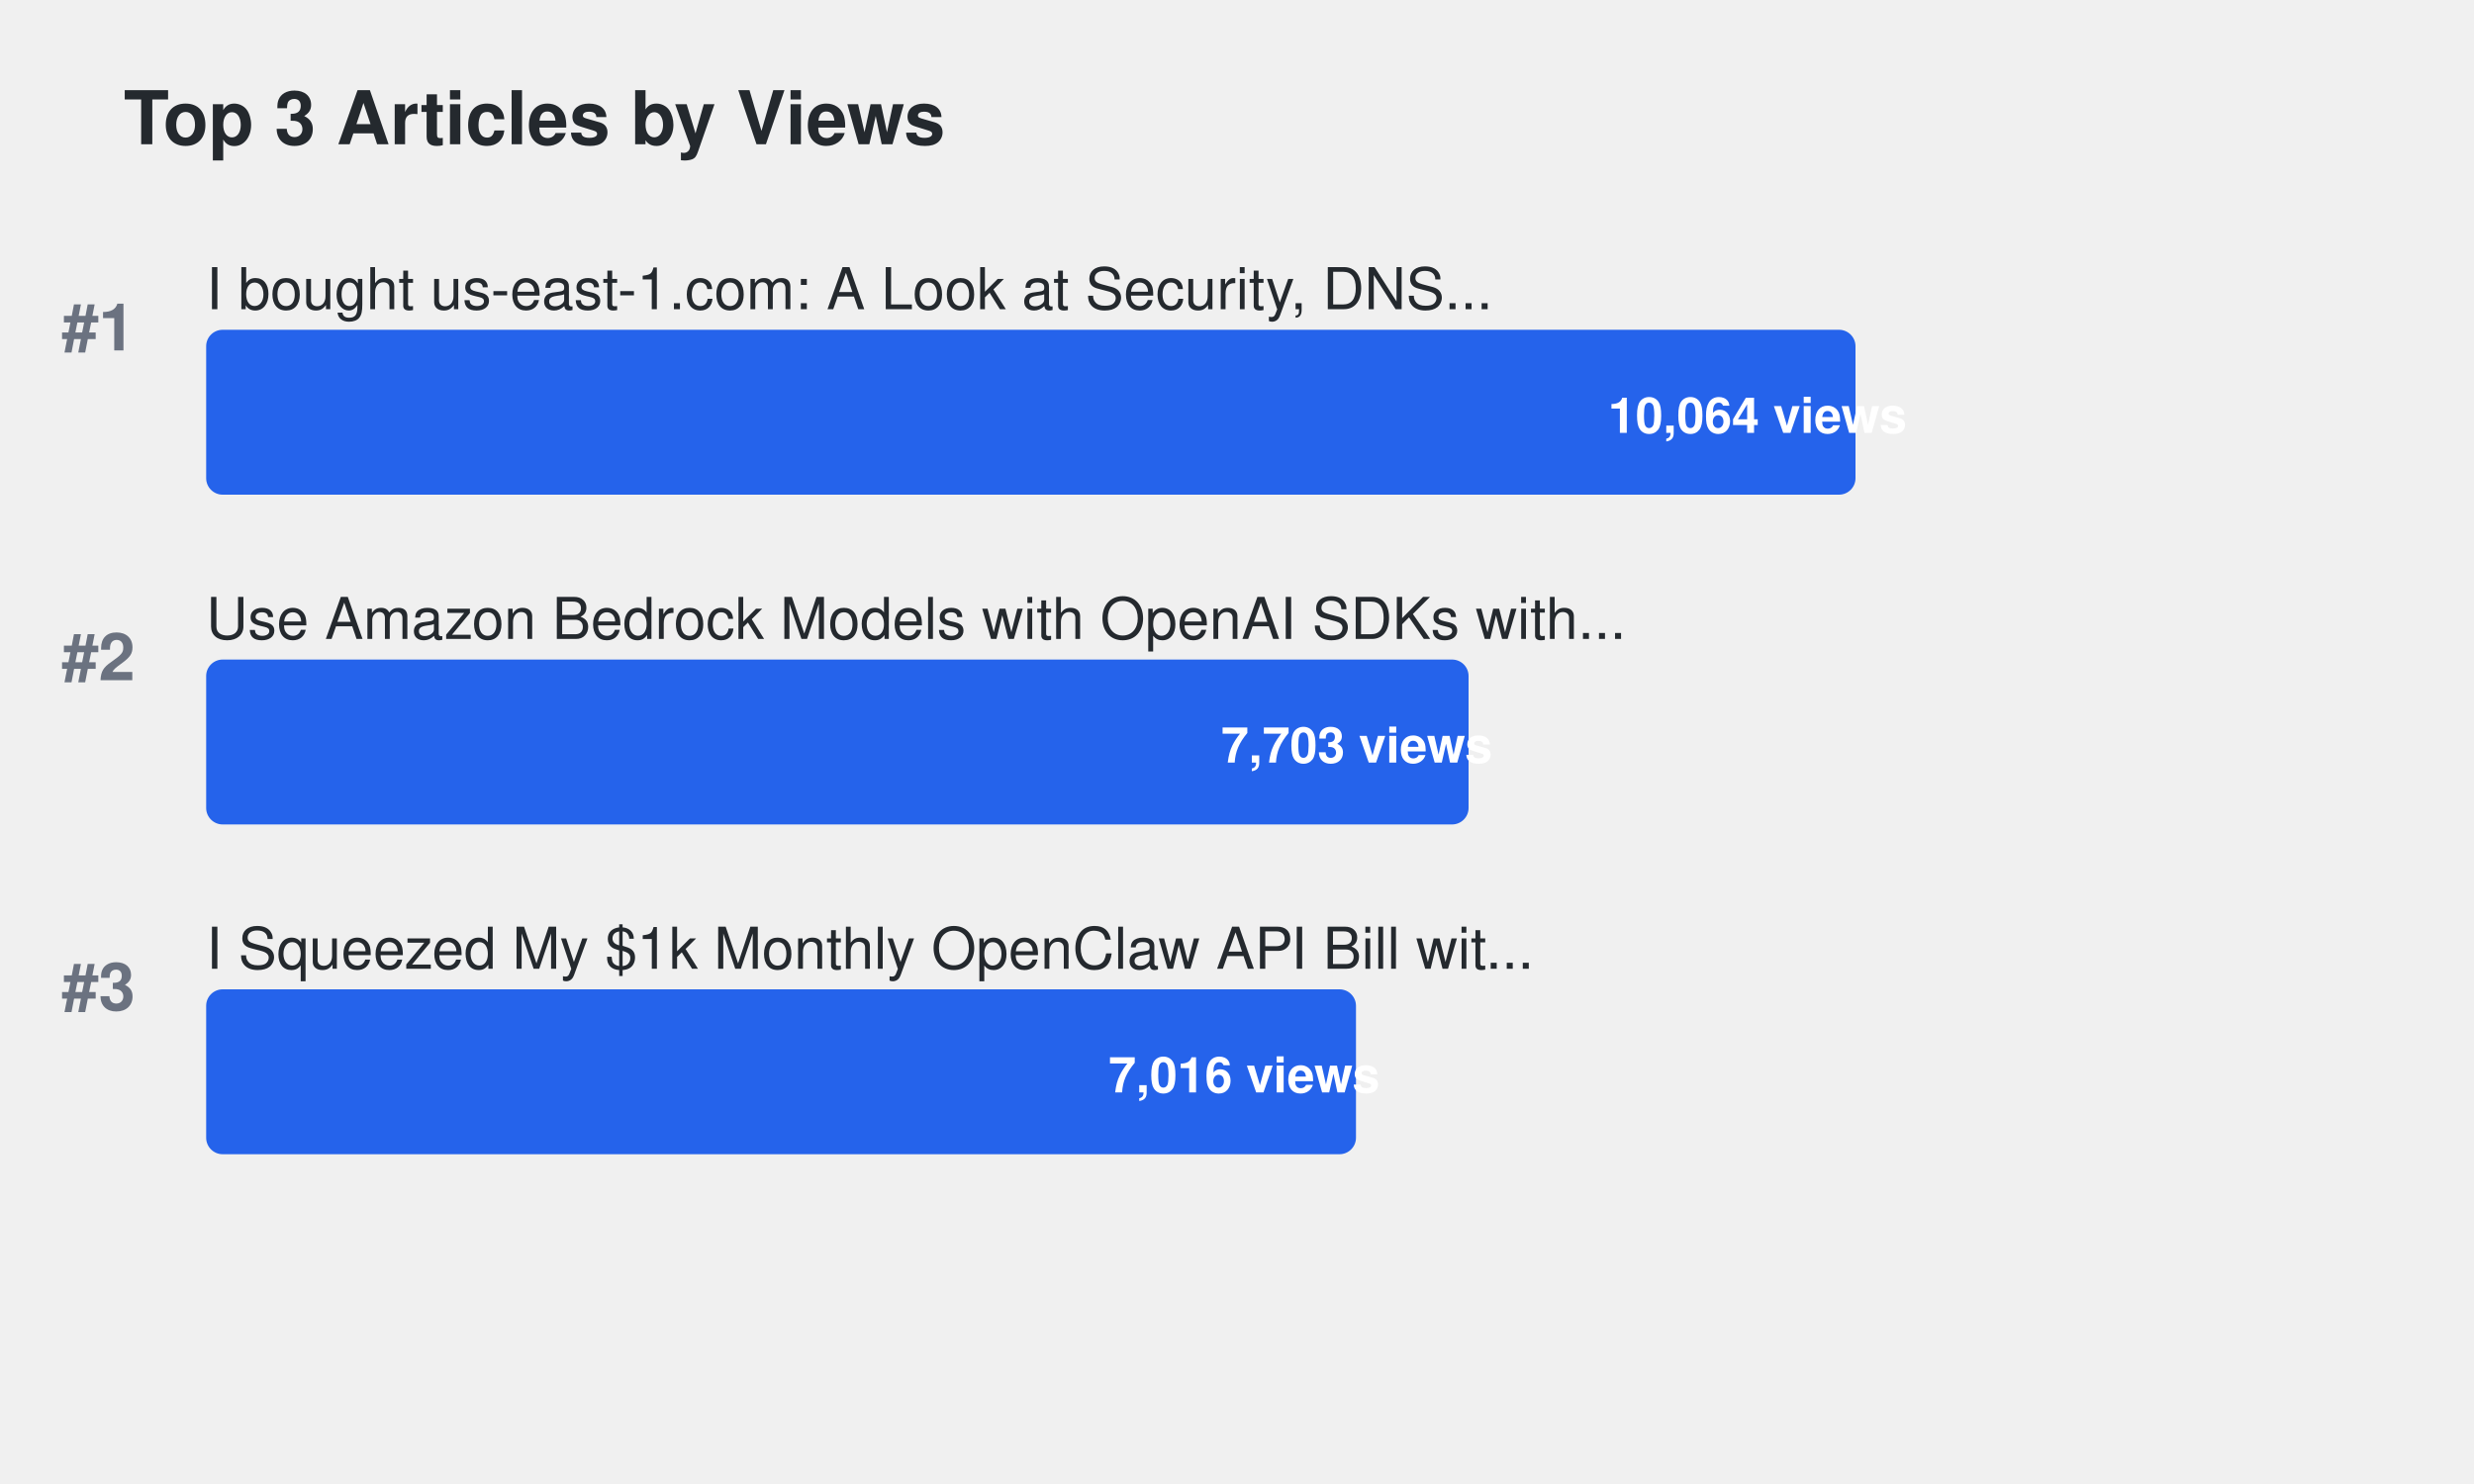
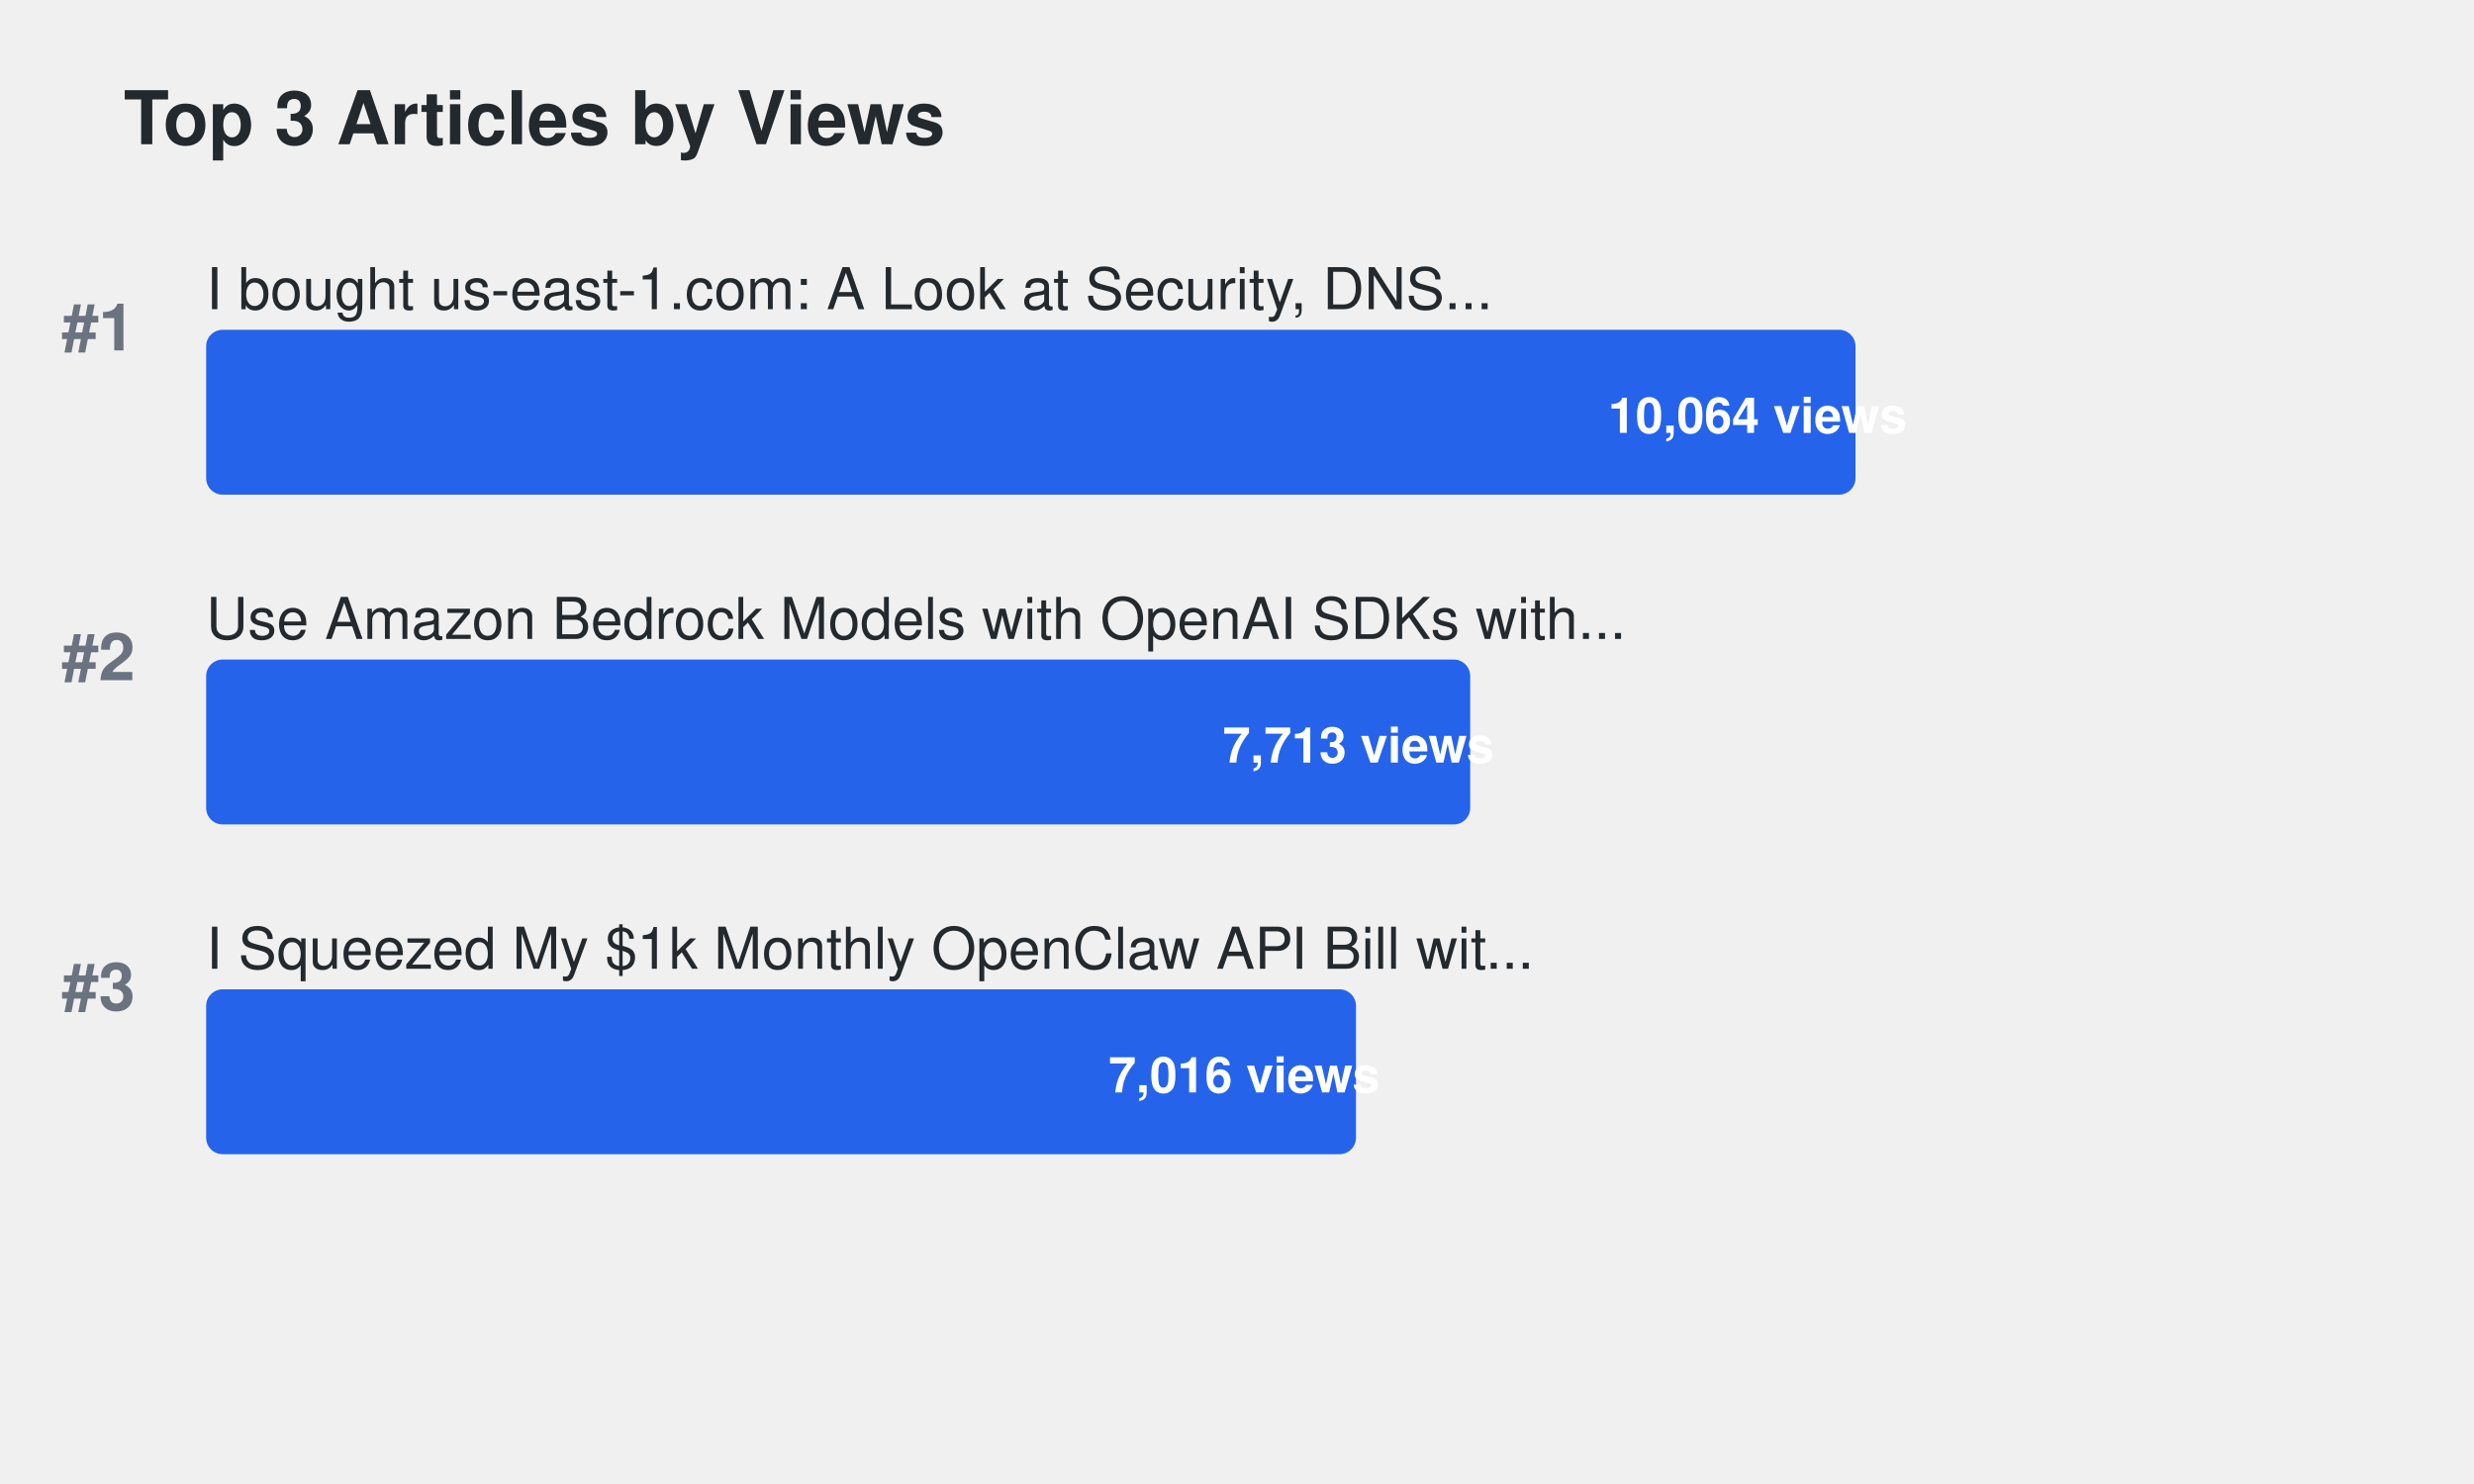
<svg xmlns="http://www.w3.org/2000/svg" width="600" height="360">
  <defs>
    <style>
.title { font-family: -apple-system, BlinkMacSystemFont, "Segoe UI", Helvetica, Arial, sans-serif; font-size: 18px; font-weight: 600; fill: #24292e; }
.article-title { font-family: -apple-system, BlinkMacSystemFont, "Segoe UI", Helvetica, Arial, sans-serif; font-size: 14px; font-weight: 500; fill: #24292e; }
.metric-value { font-family: -apple-system, BlinkMacSystemFont, "Segoe UI", Helvetica, Arial, sans-serif; font-size: 12px; font-weight: 600; fill: #ffffff; }
.rank { font-family: -apple-system, BlinkMacSystemFont, "Segoe UI", Helvetica, Arial, sans-serif; font-size: 16px; font-weight: 700; fill: #6b7280; }
.bar { rx: 4; ry: 4; }
.bar:hover { opacity: 0.8; cursor: pointer; }
a { text-decoration: none; }
a:hover .article-title { fill: #0969da; text-decoration: underline; }
a:hover .bar { opacity: 0.9; }
</style>
  </defs>
  <text x="30" y="35" class="title">Top 3 Articles by Views</text>
  <text x="15" y="85" class="rank">#1</text>
  <a href="https://dev.to/aws-builders/i-bought-us-east-1com-a-look-at-security-dns-traffic-and-protecting-aws-users-15ng" target="_blank">
    <text x="50" y="75" class="article-title">I bought us-east-1.com: A Look at Security, DNS...</text>
    <rect x="50" y="80" width="400.0" height="40" fill="#2563eb" class="bar">
</rect>
    <text x="390.0" y="105" class="metric-value" fill="#ffffff">10,064 views</text>
  </a>
  <text x="15" y="165" class="rank">#2</text>
  <a href="https://dev.to/aws-builders/use-amazon-bedrock-models-via-an-openai-api-compatible-serverless-endpoint-now-without-fixed-cost-5hf5" target="_blank">
    <text x="50" y="155" class="article-title">Use Amazon Bedrock Models with OpenAI SDKs with...</text>
-     <rect x="50" y="160" width="306.161" height="40" fill="#2563eb" class="bar">
+     <rect x="50" y="160" width="306.558" height="40" fill="#2563eb" class="bar">
</rect>
-     <text x="296.161" y="185" class="metric-value" fill="#ffffff">7,703 views</text>
+     <text x="296.558" y="185" class="metric-value" fill="#ffffff">7,713 views</text>
  </a>
  <text x="15" y="245" class="rank">#3</text>
  <a href="https://dev.to/aws-builders/i-squeezed-my-1k-monthly-openclaw-api-bill-with-20month-in-aws-credits-heres-the-exact-setup-3gj4" target="_blank">
    <text x="50" y="235" class="article-title">I Squeezed My $1k Monthly OpenClaw API Bill wit...</text>
    <rect x="50" y="240" width="278.855" height="40" fill="#2563eb" class="bar">
</rect>
    <text x="268.855" y="265" class="metric-value" fill="#ffffff">7,016 views</text>
  </a>
</svg>
